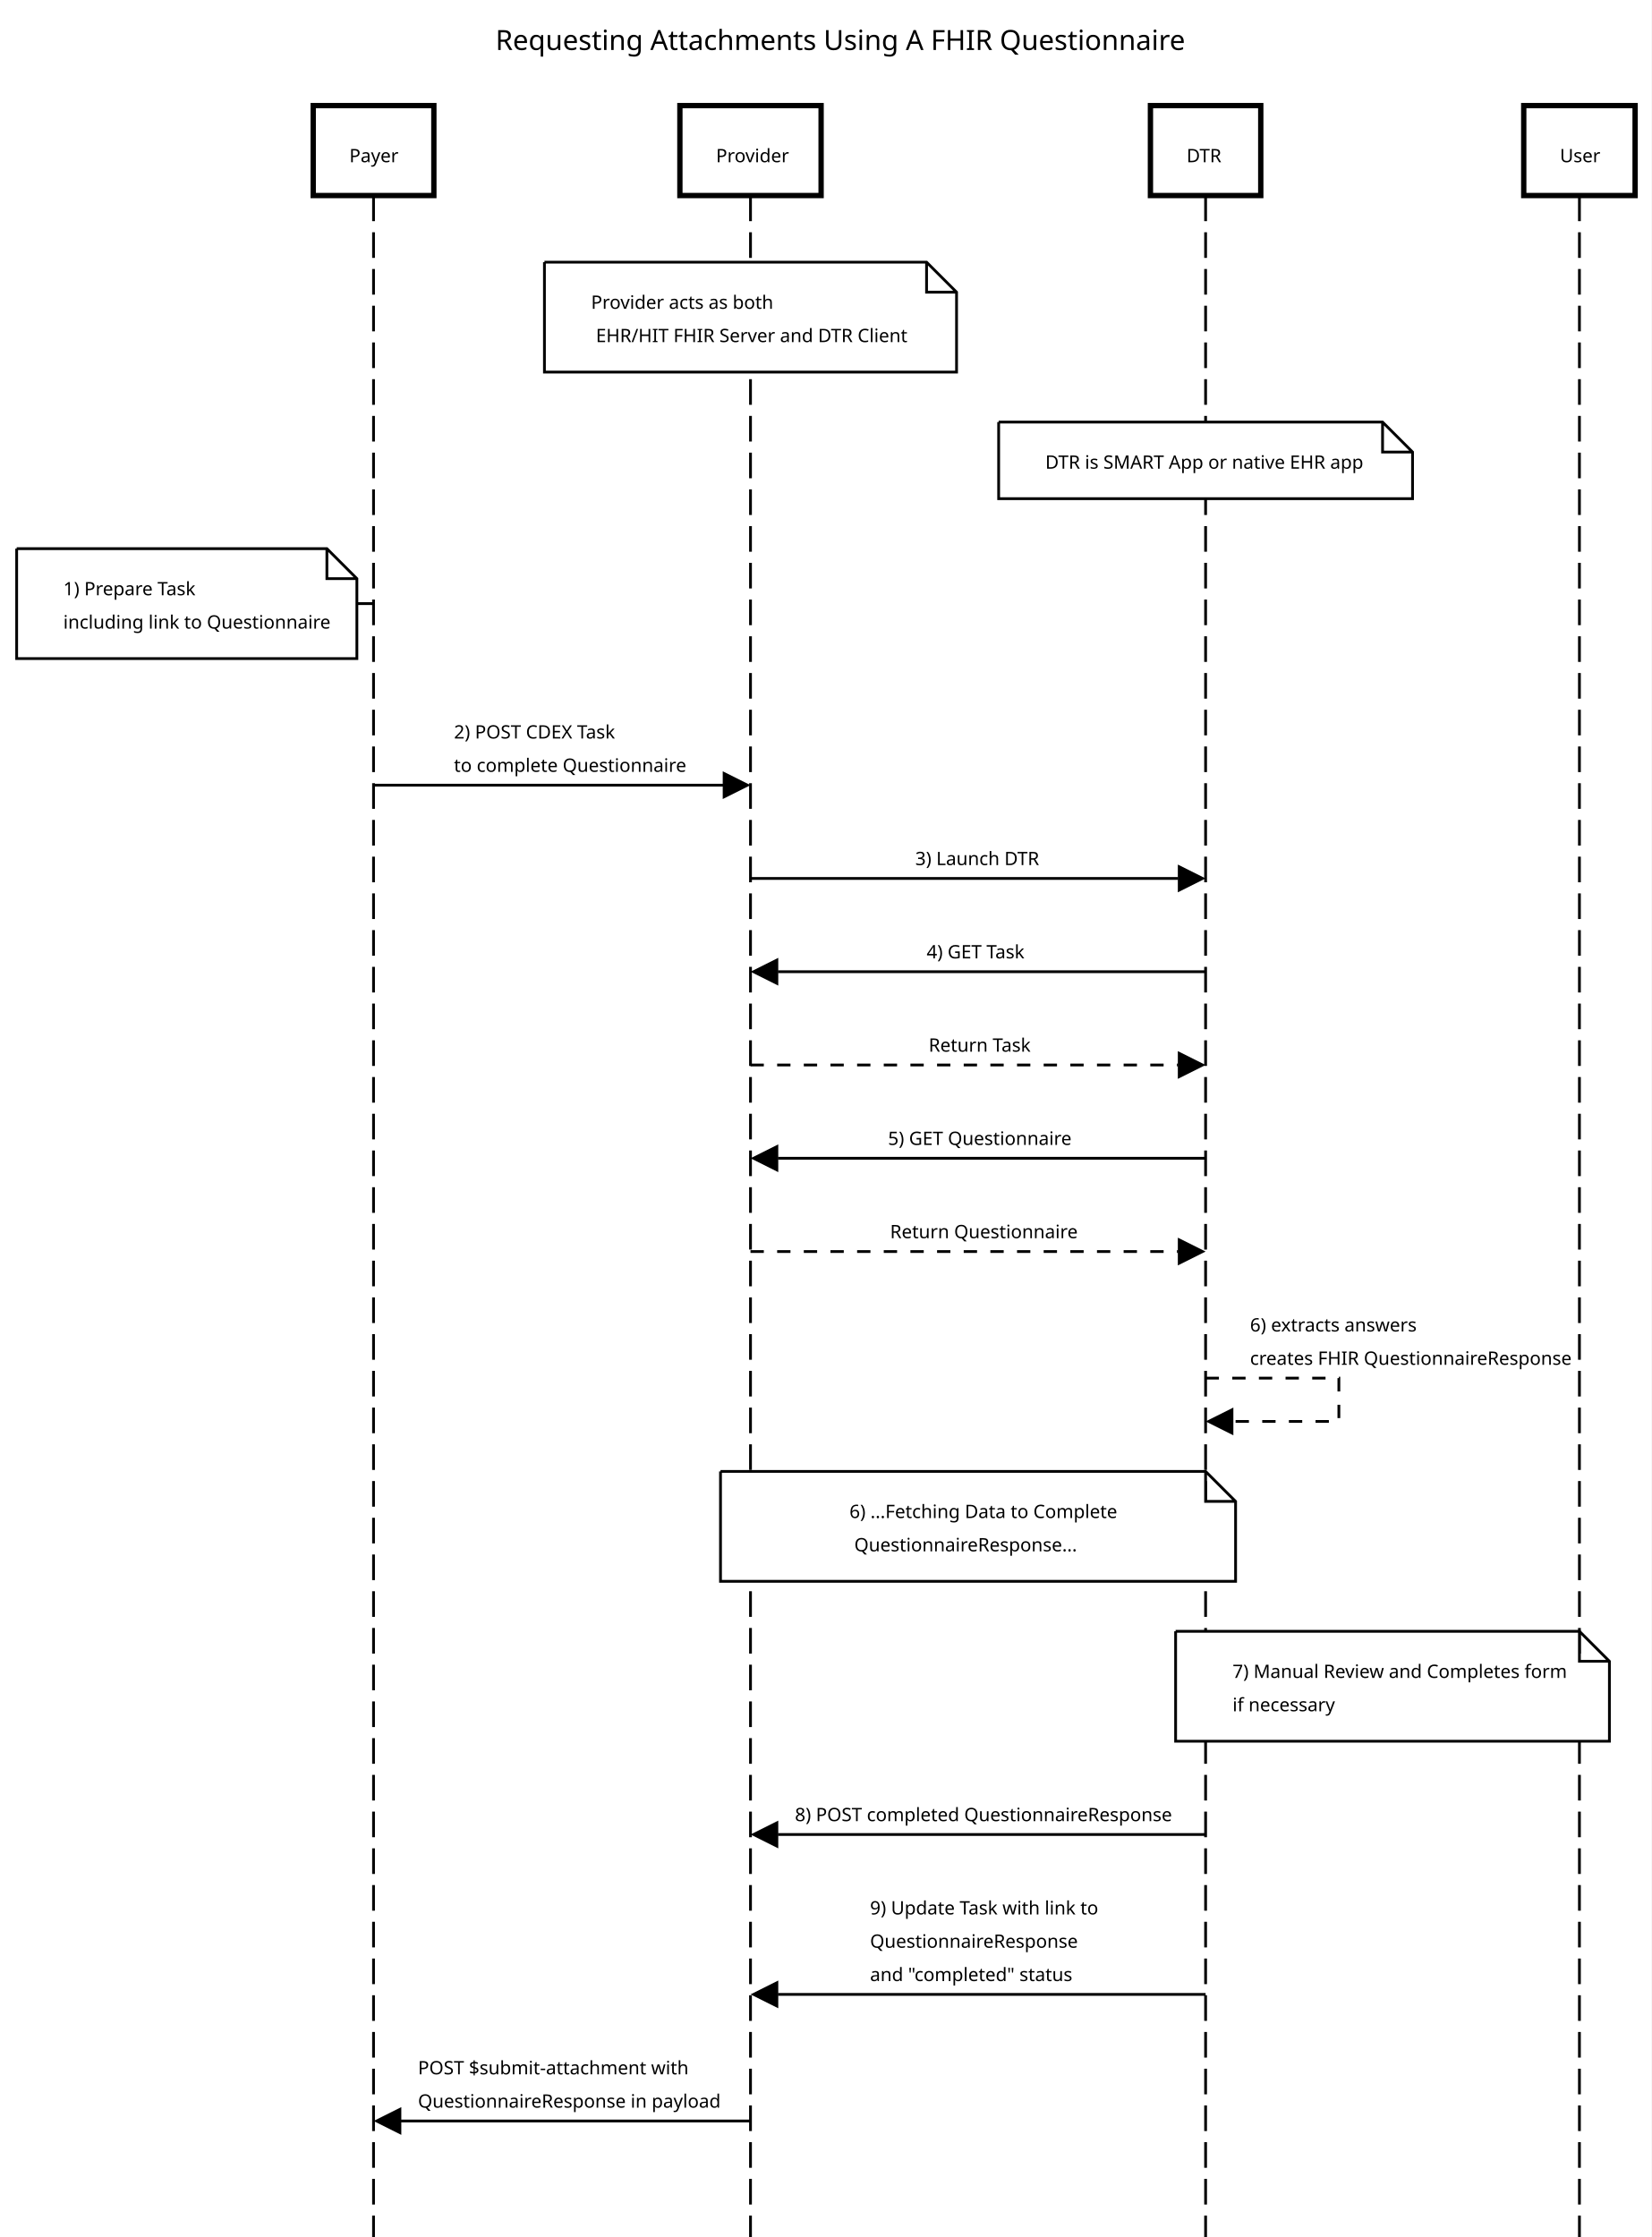
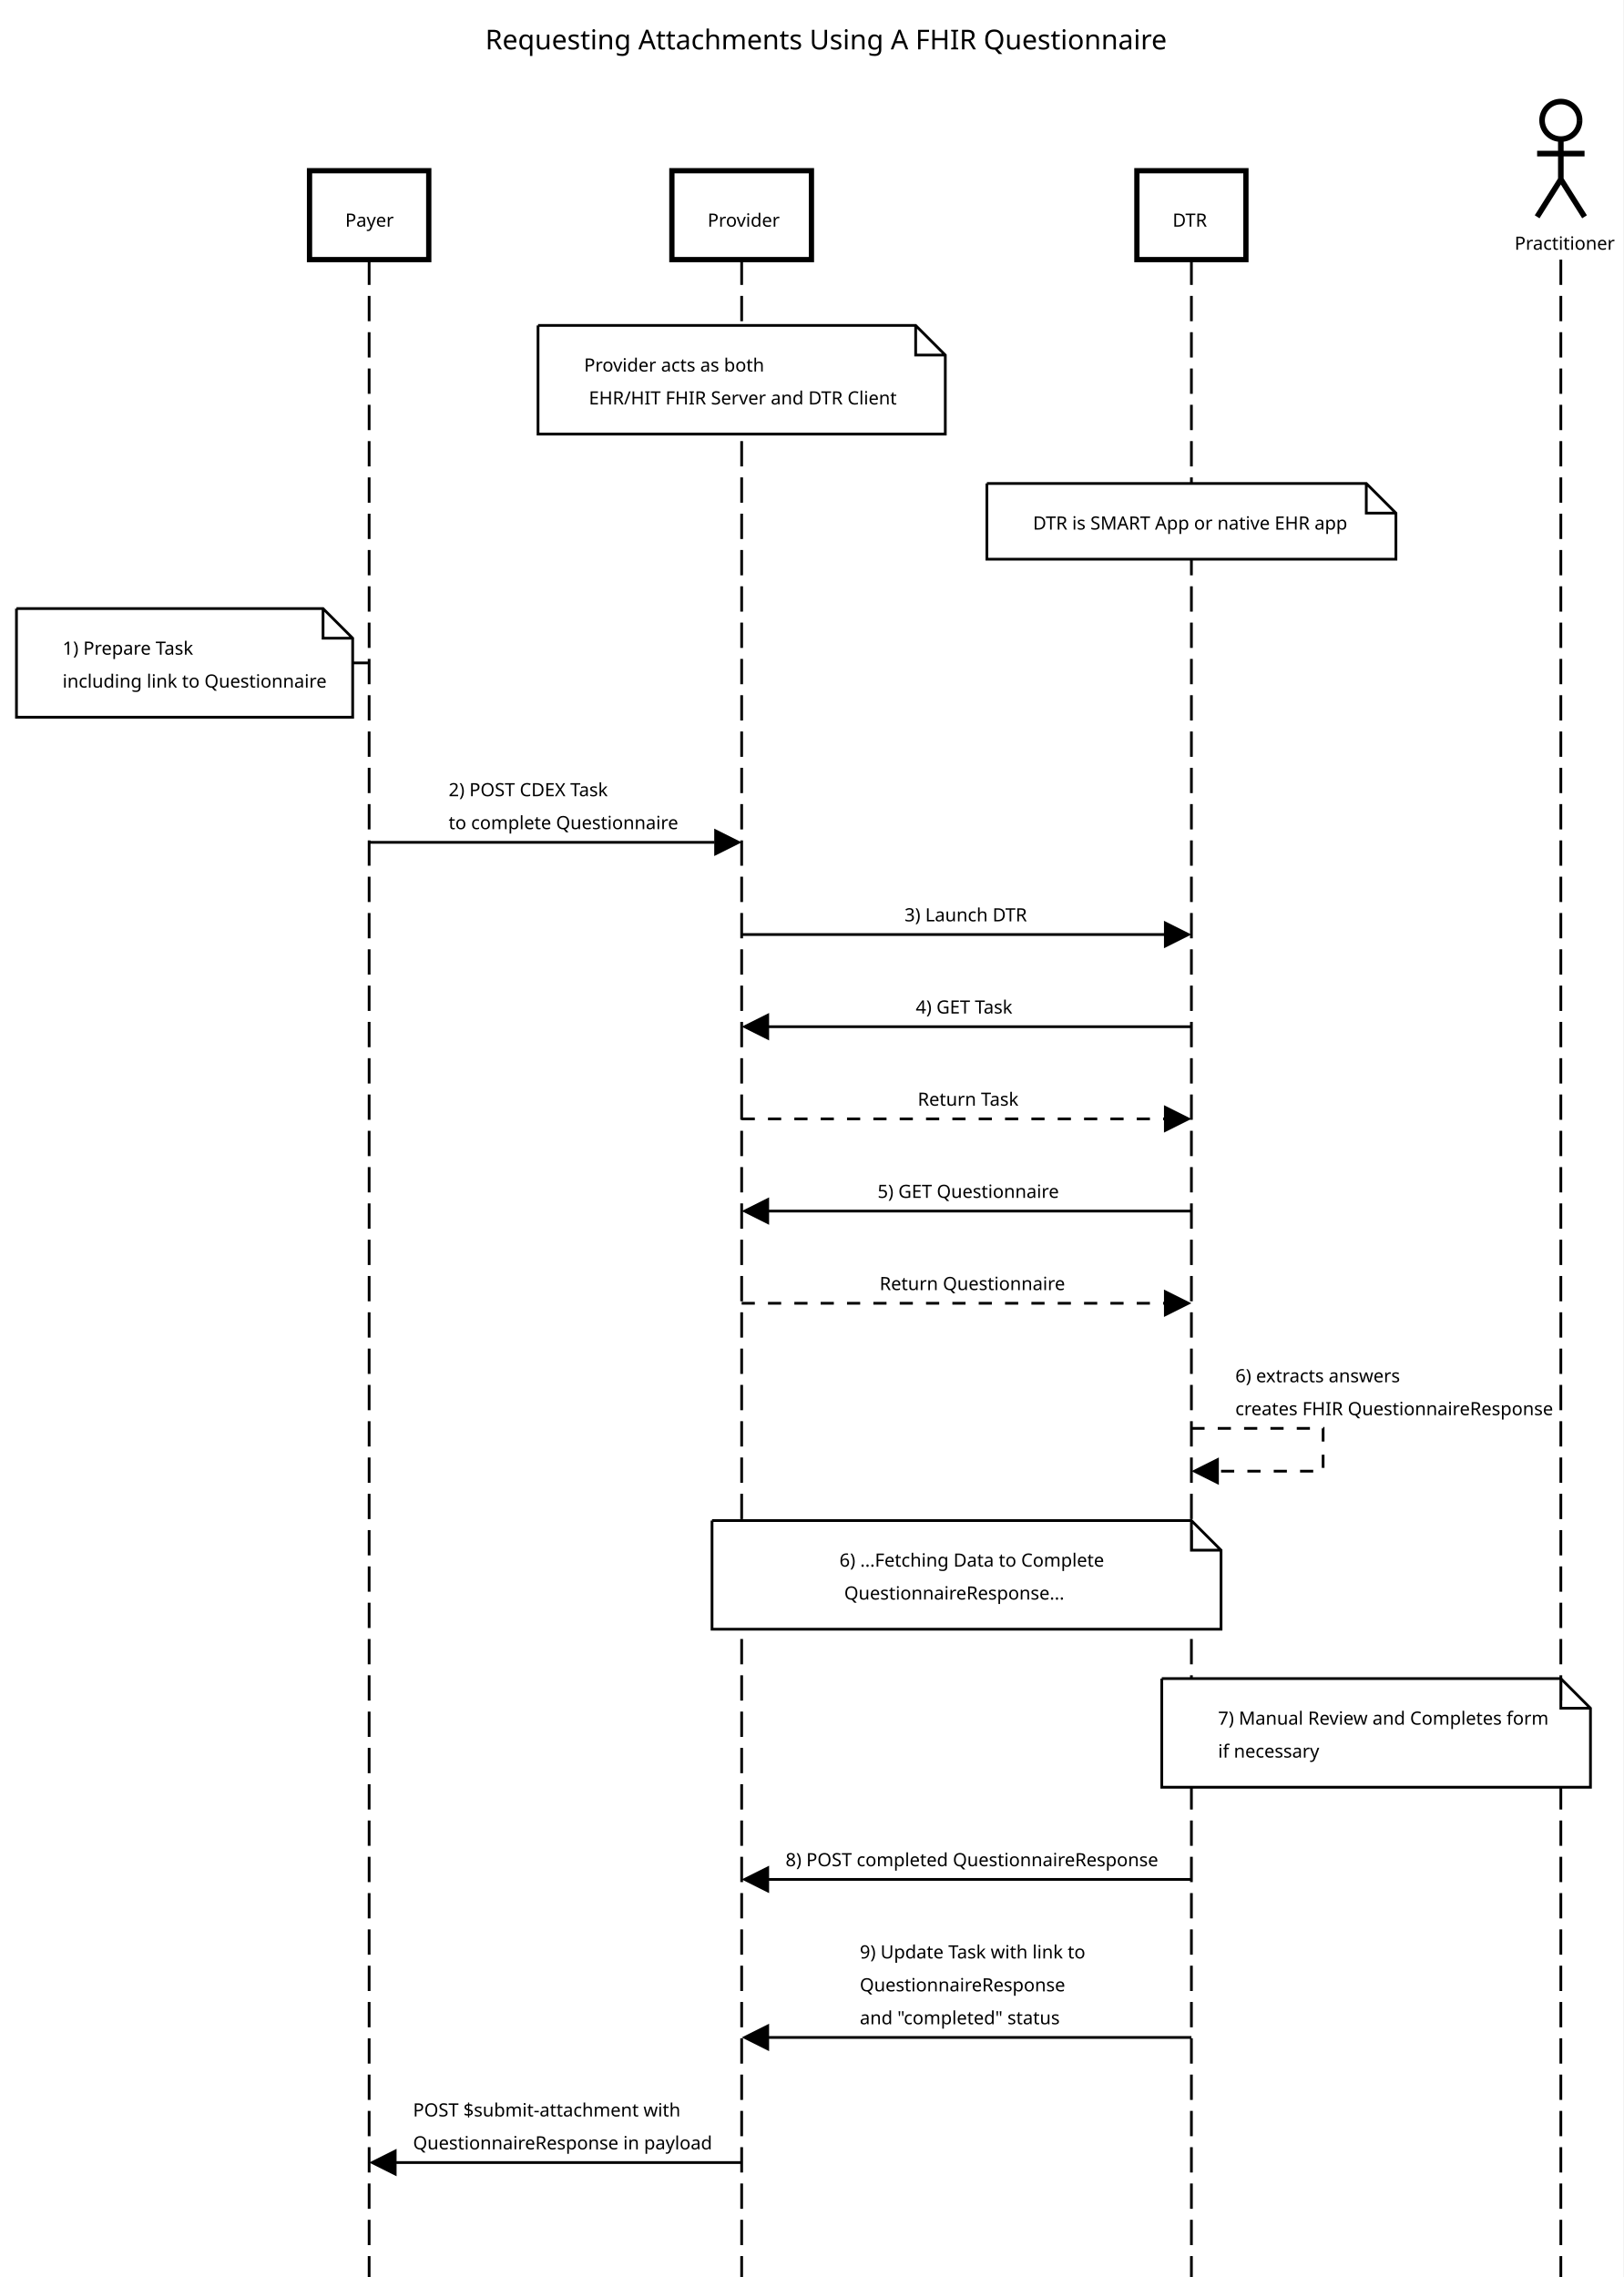
- <svg xmlns="http://www.w3.org/2000/svg" version="1.1" width="1308" height="1772">
+ <svg xmlns="http://www.w3.org/2000/svg" version="1.1" width="1301" height="1825">
  <defs />
  <g>
    <g />
    <g />
    <g />
    <g />
    <g />
    <g />
    <g />
    <g />
    <g />
    <g />
    <g />
    <g />
    <g />
    <g />
    <g />
    <g />
    <g />
    <g />
    <g />
    <g />
    <g />
    <g />
    <g />
    <g />
    <g>
-       <rect fill="white" stroke="none" x="0" y="0" width="1308" height="1772" />
-     </g>
-     <g>
-       <text fill="black" stroke="none" font-family="sans-serif" font-size="16.5pt" font-style="normal" font-weight="normal" text-decoration="normal" x="392.454" y="39.581" text-anchor="start" dominant-baseline="alphabetic" xml:space="preserve">Requesting Attachments Using A FHIR Questionnaire</text>
-     </g>
-     <g />
-     <g>
-       <path fill="none" stroke="black" paint-order="fill stroke markers" d=" M 295.856 154.895 L 295.856 1772.458" stroke-miterlimit="10" stroke-width="2.199" stroke-dasharray="20.298,8.796" />
-       <path fill="none" stroke="black" paint-order="fill stroke markers" d=" M 594.419 154.895 L 594.419 1772.458" stroke-miterlimit="10" stroke-width="2.199" stroke-dasharray="20.298,8.796" />
-       <path fill="none" stroke="black" paint-order="fill stroke markers" d=" M 954.879 154.895 L 954.879 1772.458" stroke-miterlimit="10" stroke-width="2.199" stroke-dasharray="20.298,8.796" />
-       <path fill="none" stroke="black" paint-order="fill stroke markers" d=" M 1250.966 154.895 L 1250.966 1772.458" stroke-miterlimit="10" stroke-width="2.199" stroke-dasharray="20.298,8.796" />
+       <rect fill="white" stroke="none" x="0" y="0" width="1301" height="1825" />
+     </g>
+     <g>
+       <text fill="black" stroke="none" font-family="sans-serif" font-size="16.5pt" font-style="normal" font-weight="normal" text-decoration="normal" x="388.936" y="39.581" text-anchor="start" dominant-baseline="alphabetic" xml:space="preserve">Requesting Attachments Using A FHIR Questionnaire</text>
+     </g>
+     <g />
+     <g>
+       <path fill="none" stroke="black" paint-order="fill stroke markers" d=" M 295.856 208.067 L 295.856 1825.629" stroke-miterlimit="10" stroke-width="2.199" stroke-dasharray="20.298,8.796" />
+       <path fill="none" stroke="black" paint-order="fill stroke markers" d=" M 594.419 208.067 L 594.419 1825.629" stroke-miterlimit="10" stroke-width="2.199" stroke-dasharray="20.298,8.796" />
+       <path fill="none" stroke="black" paint-order="fill stroke markers" d=" M 954.879 208.067 L 954.879 1825.629" stroke-miterlimit="10" stroke-width="2.199" stroke-dasharray="20.298,8.796" />
+       <path fill="none" stroke="black" paint-order="fill stroke markers" d=" M 1250.966 208.067 L 1250.966 1825.629" stroke-miterlimit="10" stroke-width="2.199" stroke-dasharray="20.298,8.796" />
    </g>
    <g>
      <path fill="none" stroke="none" />
      <g>
-         <path fill="white" stroke="black" paint-order="fill stroke markers" d=" M 248.078 83.649 L 343.635 83.649 L 343.635 154.895 L 248.078 154.895 L 248.078 83.649 Z" stroke-miterlimit="10" stroke-width="4.222" stroke-dasharray="" />
-       </g>
-       <g>
-         <g />
-         <text fill="black" stroke="none" font-family="sans-serif" font-size="11pt" font-style="normal" font-weight="normal" text-decoration="normal" x="276.708" y="128.508" text-anchor="start" dominant-baseline="alphabetic" xml:space="preserve">Payer</text>
+         <path fill="white" stroke="black" paint-order="fill stroke markers" d=" M 248.078 136.82 L 343.635 136.82 L 343.635 208.067 L 248.078 208.067 L 248.078 136.82 Z" stroke-miterlimit="10" stroke-width="4.222" stroke-dasharray="" />
+       </g>
+       <g>
+         <g />
+         <text fill="black" stroke="none" font-family="sans-serif" font-size="11pt" font-style="normal" font-weight="normal" text-decoration="normal" x="276.708" y="181.679" text-anchor="start" dominant-baseline="alphabetic" xml:space="preserve">Payer</text>
      </g>
      <path fill="none" stroke="none" />
      <g>
-         <path fill="white" stroke="black" paint-order="fill stroke markers" d=" M 538.495 83.649 L 650.344 83.649 L 650.344 154.895 L 538.495 154.895 L 538.495 83.649 Z" stroke-miterlimit="10" stroke-width="4.222" stroke-dasharray="" />
-       </g>
-       <g>
-         <g />
-         <text fill="black" stroke="none" font-family="sans-serif" font-size="11pt" font-style="normal" font-weight="normal" text-decoration="normal" x="567.125" y="128.508" text-anchor="start" dominant-baseline="alphabetic" xml:space="preserve">Provider</text>
+         <path fill="white" stroke="black" paint-order="fill stroke markers" d=" M 538.495 136.82 L 650.344 136.82 L 650.344 208.067 L 538.495 208.067 L 538.495 136.82 Z" stroke-miterlimit="10" stroke-width="4.222" stroke-dasharray="" />
+       </g>
+       <g>
+         <g />
+         <text fill="black" stroke="none" font-family="sans-serif" font-size="11pt" font-style="normal" font-weight="normal" text-decoration="normal" x="567.125" y="181.679" text-anchor="start" dominant-baseline="alphabetic" xml:space="preserve">Provider</text>
      </g>
      <path fill="none" stroke="none" />
      <g>
-         <path fill="white" stroke="black" paint-order="fill stroke markers" d=" M 911.184 83.649 L 998.574 83.649 L 998.574 154.895 L 911.184 154.895 L 911.184 83.649 Z" stroke-miterlimit="10" stroke-width="4.222" stroke-dasharray="" />
-       </g>
-       <g>
-         <g />
-         <text fill="black" stroke="none" font-family="sans-serif" font-size="11pt" font-style="normal" font-weight="normal" text-decoration="normal" x="939.815" y="128.508" text-anchor="start" dominant-baseline="alphabetic" xml:space="preserve">DTR</text>
-       </g>
-       <path fill="none" stroke="none" />
-       <g>
-         <path fill="white" stroke="black" paint-order="fill stroke markers" d=" M 1206.859 83.649 L 1295.073 83.649 L 1295.073 154.895 L 1206.859 154.895 L 1206.859 83.649 Z" stroke-miterlimit="10" stroke-width="4.222" stroke-dasharray="" />
-       </g>
-       <g>
-         <g />
-         <text fill="black" stroke="none" font-family="sans-serif" font-size="11pt" font-style="normal" font-weight="normal" text-decoration="normal" x="1235.49" y="128.508" text-anchor="start" dominant-baseline="alphabetic" xml:space="preserve">User</text>
-       </g>
-     </g>
-     <g>
-       <path fill="white" stroke="black" paint-order="fill stroke markers" d=" M 431.213 207.671 L 733.877 207.671 L 757.625 231.42 L 757.625 294.75 L 431.213 294.75 L 431.213 207.671 M 733.877 207.671 L 733.877 231.42 L 757.625 231.42" stroke-miterlimit="10" stroke-width="2.199" stroke-dasharray="" />
-       <g>
-         <text fill="black" stroke="none" font-family="sans-serif" font-size="11pt" font-style="normal" font-weight="normal" text-decoration="normal" x="468.156" y="244.613" text-anchor="start" dominant-baseline="alphabetic" xml:space="preserve">Provider acts as both</text>
-         <text fill="black" stroke="none" font-family="sans-serif" font-size="11pt" font-style="normal" font-weight="normal" text-decoration="normal" x="468.156" y="271.001" text-anchor="start" dominant-baseline="alphabetic" xml:space="preserve"> EHR/HIT FHIR Server and DTR Client</text>
-       </g>
-       <path fill="white" stroke="black" paint-order="fill stroke markers" d=" M 790.972 334.331 L 1095.038 334.331 L 1118.787 358.08 L 1118.787 395.023 L 790.972 395.023 L 790.972 334.331 M 1095.038 334.331 L 1095.038 358.08 L 1118.787 358.08" stroke-miterlimit="10" stroke-width="2.199" stroke-dasharray="" />
-       <g>
-         <text fill="black" stroke="none" font-family="sans-serif" font-size="11pt" font-style="normal" font-weight="normal" text-decoration="normal" x="827.914" y="371.274" text-anchor="start" dominant-baseline="alphabetic" xml:space="preserve">DTR is SMART App or native EHR app</text>
-       </g>
-       <path fill="white" stroke="black" paint-order="fill stroke markers" d=" M 295.856 478.144 L 282.662 478.144 M 13.194 434.604 L 258.914 434.604 L 282.662 458.353 L 282.662 521.684 L 13.194 521.684 L 13.194 434.604 M 258.914 434.604 L 258.914 458.353 L 282.662 458.353" stroke-miterlimit="10" stroke-width="2.199" stroke-dasharray="" />
-       <g>
-         <text fill="black" stroke="none" font-family="sans-serif" font-size="11pt" font-style="normal" font-weight="normal" text-decoration="normal" x="50.137" y="471.547" text-anchor="start" dominant-baseline="alphabetic" xml:space="preserve">1) Prepare Task</text>
-         <text fill="black" stroke="none" font-family="sans-serif" font-size="11pt" font-style="normal" font-weight="normal" text-decoration="normal" x="50.137" y="497.935" text-anchor="start" dominant-baseline="alphabetic" xml:space="preserve">including link to Questionnaire</text>
-       </g>
-       <g>
-         <g>
-           <rect fill="white" stroke="none" x="355.614" y="561.265" width="143.958" height="34.304" />
-         </g>
-         <g>
-           <rect fill="white" stroke="none" x="355.614" y="587.653" width="179.047" height="34.304" />
-         </g>
-         <text fill="black" stroke="none" font-family="sans-serif" font-size="11pt" font-style="normal" font-weight="normal" text-decoration="normal" x="359.572" y="585.014" text-anchor="start" dominant-baseline="alphabetic" xml:space="preserve">2) POST CDEX Task</text>
-         <text fill="black" stroke="none" font-family="sans-serif" font-size="11pt" font-style="normal" font-weight="normal" text-decoration="normal" x="359.572" y="611.402" text-anchor="start" dominant-baseline="alphabetic" xml:space="preserve">to complete Questionnaire</text>
-       </g>
-       <g>
-         <path fill="none" stroke="black" paint-order="fill stroke markers" d=" M 295.856 621.957 L 572.694 621.957" stroke-miterlimit="10" stroke-width="2.199" stroke-dasharray="" />
-         <g transform="translate(594.4194,621.9566) translate(-594.4194,-621.9566)">
-           <path fill="black" stroke="none" paint-order="stroke fill markers" d=" M 572.43 610.962 L 594.419 621.957 L 572.43 632.951 Z" />
-         </g>
-       </g>
-       <g>
-         <g>
-           <rect fill="white" stroke="none" x="720.988" y="661.538" width="107.322" height="34.304" />
-         </g>
-         <text fill="black" stroke="none" font-family="sans-serif" font-size="11pt" font-style="normal" font-weight="normal" text-decoration="normal" x="724.946" y="685.287" text-anchor="start" dominant-baseline="alphabetic" xml:space="preserve">3) Launch DTR</text>
-       </g>
-       <g>
-         <path fill="none" stroke="black" paint-order="fill stroke markers" d=" M 594.419 695.842 L 933.154 695.842" stroke-miterlimit="10" stroke-width="2.199" stroke-dasharray="" />
-         <g transform="translate(954.8794,695.842) translate(-954.8794,-695.842)">
-           <path fill="black" stroke="none" paint-order="stroke fill markers" d=" M 932.89 684.847 L 954.879 695.842 L 932.89 706.837 Z" />
-         </g>
-       </g>
-       <g>
-         <g>
-           <rect fill="white" stroke="none" x="729.961" y="735.423" width="89.377" height="34.304" />
-         </g>
-         <text fill="black" stroke="none" font-family="sans-serif" font-size="11pt" font-style="normal" font-weight="normal" text-decoration="normal" x="733.919" y="759.172" text-anchor="start" dominant-baseline="alphabetic" xml:space="preserve">4) GET Task</text>
-       </g>
-       <g>
-         <path fill="none" stroke="black" paint-order="fill stroke markers" d=" M 954.879 769.727 L 616.145 769.727" stroke-miterlimit="10" stroke-width="2.199" stroke-dasharray="" />
-         <g transform="translate(594.4194,769.7273) translate(-594.4194,-769.7273)">
-           <path fill="black" stroke="none" paint-order="stroke fill markers" d=" M 616.409 758.732 L 594.419 769.727 L 616.409 780.722 Z" />
-         </g>
-       </g>
-       <g>
-         <g>
-           <rect fill="white" stroke="none" x="731.582" y="809.309" width="86.134" height="34.304" />
-         </g>
-         <text fill="black" stroke="none" font-family="sans-serif" font-size="11pt" font-style="normal" font-weight="normal" text-decoration="normal" x="735.541" y="833.058" text-anchor="start" dominant-baseline="alphabetic" xml:space="preserve">Return Task</text>
-       </g>
-       <g>
-         <path fill="none" stroke="black" paint-order="fill stroke markers" d=" M 594.419 843.613 L 933.154 843.613" stroke-miterlimit="10" stroke-width="2.199" stroke-dasharray="10.555" />
-         <g transform="translate(954.8794,843.6127) translate(-954.8794,-843.6127)">
-           <path fill="black" stroke="none" paint-order="stroke fill markers" d=" M 932.89 832.618 L 954.879 843.613 L 932.89 854.608 Z" />
-         </g>
-       </g>
-       <g>
-         <g>
-           <rect fill="white" stroke="none" x="699.396" y="883.194" width="150.508" height="34.304" />
-         </g>
-         <text fill="black" stroke="none" font-family="sans-serif" font-size="11pt" font-style="normal" font-weight="normal" text-decoration="normal" x="703.354" y="906.943" text-anchor="start" dominant-baseline="alphabetic" xml:space="preserve">5) GET Questionnaire</text>
-       </g>
-       <g>
-         <path fill="none" stroke="black" paint-order="fill stroke markers" d=" M 954.879 917.498 L 616.145 917.498" stroke-miterlimit="10" stroke-width="2.199" stroke-dasharray="" />
-         <g transform="translate(594.4194,917.4981) translate(-594.4194,-917.4981)">
-           <path fill="black" stroke="none" paint-order="stroke fill markers" d=" M 616.409 906.503 L 594.419 917.498 L 616.409 928.493 Z" />
-         </g>
-       </g>
-       <g>
-         <g>
-           <rect fill="white" stroke="none" x="701.017" y="957.08" width="147.265" height="34.304" />
-         </g>
-         <text fill="black" stroke="none" font-family="sans-serif" font-size="11pt" font-style="normal" font-weight="normal" text-decoration="normal" x="704.975" y="980.828" text-anchor="start" dominant-baseline="alphabetic" xml:space="preserve">Return Questionnaire</text>
-       </g>
-       <g>
-         <path fill="none" stroke="black" paint-order="fill stroke markers" d=" M 594.419 991.383 L 933.154 991.383" stroke-miterlimit="10" stroke-width="2.199" stroke-dasharray="10.555" />
-         <g transform="translate(954.8794,991.3835) translate(-954.8794,-991.3835)">
-           <path fill="black" stroke="none" paint-order="stroke fill markers" d=" M 932.89 980.389 L 954.879 991.383 L 932.89 1002.378 Z" />
-         </g>
-       </g>
-       <g>
-         <g>
-           <rect fill="white" stroke="none" x="986.105" y="1030.965" width="135.01" height="34.304" />
-         </g>
-         <g>
-           <rect fill="white" stroke="none" x="986.105" y="1057.353" width="255.626" height="34.304" />
-         </g>
-         <text fill="black" stroke="none" font-family="sans-serif" font-size="11pt" font-style="normal" font-weight="normal" text-decoration="normal" x="990.063" y="1054.714" text-anchor="start" dominant-baseline="alphabetic" xml:space="preserve">6) extracts answers</text>
-         <text fill="black" stroke="none" font-family="sans-serif" font-size="11pt" font-style="normal" font-weight="normal" text-decoration="normal" x="990.063" y="1081.101" text-anchor="start" dominant-baseline="alphabetic" xml:space="preserve">creates FHIR QuestionnaireResponse</text>
-       </g>
-       <g>
-         <path fill="none" stroke="black" paint-order="fill stroke markers" d=" M 954.879 1091.657 L 1060.43 1091.657 L 1060.43 1125.96 L 976.605 1125.96" stroke-miterlimit="10" stroke-width="2.199" stroke-dasharray="10.555" />
-         <g transform="translate(954.8794,1125.96) translate(-954.8794,-1125.96)">
-           <path fill="black" stroke="none" paint-order="stroke fill markers" d=" M 976.869 1114.966 L 954.879 1125.96 L 976.869 1136.955 Z" />
-         </g>
-       </g>
-       <path fill="white" stroke="black" paint-order="fill stroke markers" d=" M 570.671 1165.542 L 954.879 1165.542 L 978.628 1189.291 L 978.628 1252.621 L 570.671 1252.621 L 570.671 1165.542 M 954.879 1165.542 L 954.879 1189.291 L 978.628 1189.291" stroke-miterlimit="10" stroke-width="2.199" stroke-dasharray="" />
-       <g>
-         <text fill="black" stroke="none" font-family="sans-serif" font-size="11pt" font-style="normal" font-weight="normal" text-decoration="normal" x="672.795" y="1202.485" text-anchor="start" dominant-baseline="alphabetic" xml:space="preserve">6) ...Fetching Data to Complete</text>
-         <text fill="black" stroke="none" font-family="sans-serif" font-size="11pt" font-style="normal" font-weight="normal" text-decoration="normal" x="672.795" y="1228.872" text-anchor="start" dominant-baseline="alphabetic" xml:space="preserve"> QuestionnaireResponse...</text>
-       </g>
-       <path fill="white" stroke="black" paint-order="fill stroke markers" d=" M 931.131 1292.203 L 1250.966 1292.203 L 1274.715 1315.951 L 1274.715 1379.282 L 931.131 1379.282 L 931.131 1292.203 M 1250.966 1292.203 L 1250.966 1315.951 L 1274.715 1315.951" stroke-miterlimit="10" stroke-width="2.199" stroke-dasharray="" />
-       <g>
-         <text fill="black" stroke="none" font-family="sans-serif" font-size="11pt" font-style="normal" font-weight="normal" text-decoration="normal" x="976.223" y="1329.145" text-anchor="start" dominant-baseline="alphabetic" xml:space="preserve">7) Manual Review and Completes form</text>
-         <text fill="black" stroke="none" font-family="sans-serif" font-size="11pt" font-style="normal" font-weight="normal" text-decoration="normal" x="976.223" y="1355.533" text-anchor="start" dominant-baseline="alphabetic" xml:space="preserve">if necessary</text>
-       </g>
-       <g>
-         <g>
-           <rect fill="white" stroke="none" x="625.645" y="1418.863" width="298.009" height="34.304" />
-         </g>
-         <text fill="black" stroke="none" font-family="sans-serif" font-size="11pt" font-style="normal" font-weight="normal" text-decoration="normal" x="629.603" y="1442.612" text-anchor="start" dominant-baseline="alphabetic" xml:space="preserve">8) POST completed QuestionnaireResponse</text>
-       </g>
-       <g>
-         <path fill="none" stroke="black" paint-order="fill stroke markers" d=" M 954.879 1453.167 L 616.145 1453.167" stroke-miterlimit="10" stroke-width="2.199" stroke-dasharray="" />
-         <g transform="translate(594.4194,1453.167) translate(-594.4194,-1453.167)">
-           <path fill="black" stroke="none" paint-order="stroke fill markers" d=" M 616.409 1442.172 L 594.419 1453.167 L 616.409 1464.162 Z" />
-         </g>
-       </g>
-       <g>
-         <g>
-           <rect fill="white" stroke="none" x="685.137" y="1492.749" width="179.026" height="34.304" />
-         </g>
-         <g>
-           <rect fill="white" stroke="none" x="685.137" y="1519.136" width="165.203" height="34.304" />
-         </g>
-         <g>
-           <rect fill="white" stroke="none" x="685.137" y="1545.524" width="157.68" height="34.304" />
-         </g>
-         <text fill="black" stroke="none" font-family="sans-serif" font-size="11pt" font-style="normal" font-weight="normal" text-decoration="normal" x="689.095" y="1516.497" text-anchor="start" dominant-baseline="alphabetic" xml:space="preserve">9) Update Task with link to</text>
-         <text fill="black" stroke="none" font-family="sans-serif" font-size="11pt" font-style="normal" font-weight="normal" text-decoration="normal" x="689.095" y="1542.885" text-anchor="start" dominant-baseline="alphabetic" xml:space="preserve">QuestionnaireResponse</text>
-         <text fill="black" stroke="none" font-family="sans-serif" font-size="11pt" font-style="normal" font-weight="normal" text-decoration="normal" x="689.095" y="1569.273" text-anchor="start" dominant-baseline="alphabetic" xml:space="preserve">and "completed" status</text>
-       </g>
-       <g>
-         <path fill="none" stroke="black" paint-order="fill stroke markers" d=" M 954.879 1579.828 L 616.145 1579.828" stroke-miterlimit="10" stroke-width="2.199" stroke-dasharray="" />
-         <g transform="translate(594.4194,1579.828) translate(-594.4194,-1579.828)">
-           <path fill="black" stroke="none" paint-order="stroke fill markers" d=" M 616.409 1568.833 L 594.419 1579.828 L 616.409 1590.823 Z" />
-         </g>
-       </g>
-       <g>
-         <g>
-           <rect fill="white" stroke="none" x="327.082" y="1619.409" width="210.787" height="34.304" />
-         </g>
-         <g>
-           <rect fill="white" stroke="none" x="327.082" y="1645.797" width="236.112" height="34.304" />
-         </g>
-         <text fill="black" stroke="none" font-family="sans-serif" font-size="11pt" font-style="normal" font-weight="normal" text-decoration="normal" x="331.04" y="1643.158" text-anchor="start" dominant-baseline="alphabetic" xml:space="preserve">POST $submit-attachment with</text>
-         <text fill="black" stroke="none" font-family="sans-serif" font-size="11pt" font-style="normal" font-weight="normal" text-decoration="normal" x="331.04" y="1669.546" text-anchor="start" dominant-baseline="alphabetic" xml:space="preserve">QuestionnaireResponse in payload</text>
-       </g>
-       <g>
-         <path fill="none" stroke="black" paint-order="fill stroke markers" d=" M 594.419 1680.101 L 317.582 1680.101" stroke-miterlimit="10" stroke-width="2.199" stroke-dasharray="" />
-         <g transform="translate(295.8563,1680.101) translate(-295.8563,-1680.101)">
-           <path fill="black" stroke="none" paint-order="stroke fill markers" d=" M 317.846 1669.106 L 295.856 1680.101 L 317.846 1691.096 Z" />
+         <path fill="white" stroke="black" paint-order="fill stroke markers" d=" M 911.184 136.82 L 998.574 136.82 L 998.574 208.067 L 911.184 208.067 L 911.184 136.82 Z" stroke-miterlimit="10" stroke-width="4.222" stroke-dasharray="" />
+       </g>
+       <g>
+         <g />
+         <text fill="black" stroke="none" font-family="sans-serif" font-size="11pt" font-style="normal" font-weight="normal" text-decoration="normal" x="939.815" y="181.679" text-anchor="start" dominant-baseline="alphabetic" xml:space="preserve">DTR</text>
+       </g>
+       <g>
+         <path fill="white" stroke="black" paint-order="fill stroke markers" d=" M 1266.007 96.447 A 15.041 15.041 0 1 1 1266.007 96.432 M 1250.966 111.488 L 1250.966 143.681 M 1231.967 123.098 L 1269.965 123.098 M 1250.966 143.681 L 1231.967 173.763 M 1250.966 143.681 L 1269.965 173.763" stroke-miterlimit="10" stroke-width="4.486" stroke-dasharray="" />
+       </g>
+       <g>
+         <g />
+         <text fill="black" stroke="none" font-family="sans-serif" font-size="11pt" font-style="normal" font-weight="normal" text-decoration="normal" x="1213.894" y="200.15" text-anchor="start" dominant-baseline="alphabetic" xml:space="preserve">Practitioner</text>
+       </g>
+     </g>
+     <g>
+       <path fill="white" stroke="black" paint-order="fill stroke markers" d=" M 431.213 260.842 L 733.877 260.842 L 757.625 284.591 L 757.625 347.921 L 431.213 347.921 L 431.213 260.842 M 733.877 260.842 L 733.877 284.591 L 757.625 284.591" stroke-miterlimit="10" stroke-width="2.199" stroke-dasharray="" />
+       <g>
+         <text fill="black" stroke="none" font-family="sans-serif" font-size="11pt" font-style="normal" font-weight="normal" text-decoration="normal" x="468.156" y="297.784" text-anchor="start" dominant-baseline="alphabetic" xml:space="preserve">Provider acts as both</text>
+         <text fill="black" stroke="none" font-family="sans-serif" font-size="11pt" font-style="normal" font-weight="normal" text-decoration="normal" x="468.156" y="324.172" text-anchor="start" dominant-baseline="alphabetic" xml:space="preserve"> EHR/HIT FHIR Server and DTR Client</text>
+       </g>
+       <path fill="white" stroke="black" paint-order="fill stroke markers" d=" M 790.972 387.502 L 1095.038 387.502 L 1118.787 411.251 L 1118.787 448.194 L 790.972 448.194 L 790.972 387.502 M 1095.038 387.502 L 1095.038 411.251 L 1118.787 411.251" stroke-miterlimit="10" stroke-width="2.199" stroke-dasharray="" />
+       <g>
+         <text fill="black" stroke="none" font-family="sans-serif" font-size="11pt" font-style="normal" font-weight="normal" text-decoration="normal" x="827.914" y="424.445" text-anchor="start" dominant-baseline="alphabetic" xml:space="preserve">DTR is SMART App or native EHR app</text>
+       </g>
+       <path fill="white" stroke="black" paint-order="fill stroke markers" d=" M 295.856 531.315 L 282.662 531.315 M 13.194 487.775 L 258.914 487.775 L 282.662 511.524 L 282.662 574.855 L 13.194 574.855 L 13.194 487.775 M 258.914 487.775 L 258.914 511.524 L 282.662 511.524" stroke-miterlimit="10" stroke-width="2.199" stroke-dasharray="" />
+       <g>
+         <text fill="black" stroke="none" font-family="sans-serif" font-size="11pt" font-style="normal" font-weight="normal" text-decoration="normal" x="50.137" y="524.718" text-anchor="start" dominant-baseline="alphabetic" xml:space="preserve">1) Prepare Task</text>
+         <text fill="black" stroke="none" font-family="sans-serif" font-size="11pt" font-style="normal" font-weight="normal" text-decoration="normal" x="50.137" y="551.106" text-anchor="start" dominant-baseline="alphabetic" xml:space="preserve">including link to Questionnaire</text>
+       </g>
+       <g>
+         <g>
+           <rect fill="white" stroke="none" x="355.614" y="614.436" width="143.958" height="34.304" />
+         </g>
+         <g>
+           <rect fill="white" stroke="none" x="355.614" y="640.824" width="179.047" height="34.304" />
+         </g>
+         <text fill="black" stroke="none" font-family="sans-serif" font-size="11pt" font-style="normal" font-weight="normal" text-decoration="normal" x="359.572" y="638.185" text-anchor="start" dominant-baseline="alphabetic" xml:space="preserve">2) POST CDEX Task</text>
+         <text fill="black" stroke="none" font-family="sans-serif" font-size="11pt" font-style="normal" font-weight="normal" text-decoration="normal" x="359.572" y="664.573" text-anchor="start" dominant-baseline="alphabetic" xml:space="preserve">to complete Questionnaire</text>
+       </g>
+       <g>
+         <path fill="none" stroke="black" paint-order="fill stroke markers" d=" M 295.856 675.128 L 572.694 675.128" stroke-miterlimit="10" stroke-width="2.199" stroke-dasharray="" />
+         <g transform="translate(594.4194,675.1277) translate(-594.4194,-675.1277)">
+           <path fill="black" stroke="none" paint-order="stroke fill markers" d=" M 572.43 664.133 L 594.419 675.128 L 572.43 686.123 Z" />
+         </g>
+       </g>
+       <g>
+         <g>
+           <rect fill="white" stroke="none" x="720.988" y="714.709" width="107.322" height="34.304" />
+         </g>
+         <text fill="black" stroke="none" font-family="sans-serif" font-size="11pt" font-style="normal" font-weight="normal" text-decoration="normal" x="724.946" y="738.458" text-anchor="start" dominant-baseline="alphabetic" xml:space="preserve">3) Launch DTR</text>
+       </g>
+       <g>
+         <path fill="none" stroke="black" paint-order="fill stroke markers" d=" M 594.419 749.013 L 933.154 749.013" stroke-miterlimit="10" stroke-width="2.199" stroke-dasharray="" />
+         <g transform="translate(954.8794,749.0131) translate(-954.8794,-749.0131)">
+           <path fill="black" stroke="none" paint-order="stroke fill markers" d=" M 932.89 738.018 L 954.879 749.013 L 932.89 760.008 Z" />
+         </g>
+       </g>
+       <g>
+         <g>
+           <rect fill="white" stroke="none" x="729.961" y="788.595" width="89.377" height="34.304" />
+         </g>
+         <text fill="black" stroke="none" font-family="sans-serif" font-size="11pt" font-style="normal" font-weight="normal" text-decoration="normal" x="733.919" y="812.343" text-anchor="start" dominant-baseline="alphabetic" xml:space="preserve">4) GET Task</text>
+       </g>
+       <g>
+         <path fill="none" stroke="black" paint-order="fill stroke markers" d=" M 954.879 822.898 L 616.145 822.898" stroke-miterlimit="10" stroke-width="2.199" stroke-dasharray="" />
+         <g transform="translate(594.4194,822.8984) translate(-594.4194,-822.8984)">
+           <path fill="black" stroke="none" paint-order="stroke fill markers" d=" M 616.409 811.904 L 594.419 822.898 L 616.409 833.893 Z" />
+         </g>
+       </g>
+       <g>
+         <g>
+           <rect fill="white" stroke="none" x="731.582" y="862.48" width="86.134" height="34.304" />
+         </g>
+         <text fill="black" stroke="none" font-family="sans-serif" font-size="11pt" font-style="normal" font-weight="normal" text-decoration="normal" x="735.541" y="886.229" text-anchor="start" dominant-baseline="alphabetic" xml:space="preserve">Return Task</text>
+       </g>
+       <g>
+         <path fill="none" stroke="black" paint-order="fill stroke markers" d=" M 594.419 896.784 L 933.154 896.784" stroke-miterlimit="10" stroke-width="2.199" stroke-dasharray="10.555" />
+         <g transform="translate(954.8794,896.7838) translate(-954.8794,-896.7838)">
+           <path fill="black" stroke="none" paint-order="stroke fill markers" d=" M 932.89 885.789 L 954.879 896.784 L 932.89 907.779 Z" />
+         </g>
+       </g>
+       <g>
+         <g>
+           <rect fill="white" stroke="none" x="699.396" y="936.365" width="150.508" height="34.304" />
+         </g>
+         <text fill="black" stroke="none" font-family="sans-serif" font-size="11pt" font-style="normal" font-weight="normal" text-decoration="normal" x="703.354" y="960.114" text-anchor="start" dominant-baseline="alphabetic" xml:space="preserve">5) GET Questionnaire</text>
+       </g>
+       <g>
+         <path fill="none" stroke="black" paint-order="fill stroke markers" d=" M 954.879 970.669 L 616.145 970.669" stroke-miterlimit="10" stroke-width="2.199" stroke-dasharray="" />
+         <g transform="translate(594.4194,970.6692) translate(-594.4194,-970.6692)">
+           <path fill="black" stroke="none" paint-order="stroke fill markers" d=" M 616.409 959.674 L 594.419 970.669 L 616.409 981.664 Z" />
+         </g>
+       </g>
+       <g>
+         <g>
+           <rect fill="white" stroke="none" x="701.017" y="1010.251" width="147.265" height="34.304" />
+         </g>
+         <text fill="black" stroke="none" font-family="sans-serif" font-size="11pt" font-style="normal" font-weight="normal" text-decoration="normal" x="704.975" y="1034" text-anchor="start" dominant-baseline="alphabetic" xml:space="preserve">Return Questionnaire</text>
+       </g>
+       <g>
+         <path fill="none" stroke="black" paint-order="fill stroke markers" d=" M 594.419 1044.555 L 933.154 1044.555" stroke-miterlimit="10" stroke-width="2.199" stroke-dasharray="10.555" />
+         <g transform="translate(954.8794,1044.555) translate(-954.8794,-1044.555)">
+           <path fill="black" stroke="none" paint-order="stroke fill markers" d=" M 932.89 1033.56 L 954.879 1044.555 L 932.89 1055.549 Z" />
+         </g>
+       </g>
+       <g>
+         <g>
+           <rect fill="white" stroke="none" x="986.105" y="1084.136" width="135.01" height="34.304" />
+         </g>
+         <g>
+           <rect fill="white" stroke="none" x="986.105" y="1110.524" width="255.626" height="34.304" />
+         </g>
+         <text fill="black" stroke="none" font-family="sans-serif" font-size="11pt" font-style="normal" font-weight="normal" text-decoration="normal" x="990.063" y="1107.885" text-anchor="start" dominant-baseline="alphabetic" xml:space="preserve">6) extracts answers</text>
+         <text fill="black" stroke="none" font-family="sans-serif" font-size="11pt" font-style="normal" font-weight="normal" text-decoration="normal" x="990.063" y="1134.273" text-anchor="start" dominant-baseline="alphabetic" xml:space="preserve">creates FHIR QuestionnaireResponse</text>
+       </g>
+       <g>
+         <path fill="none" stroke="black" paint-order="fill stroke markers" d=" M 954.879 1144.828 L 1060.43 1144.828 L 1060.43 1179.132 L 976.605 1179.132" stroke-miterlimit="10" stroke-width="2.199" stroke-dasharray="10.555" />
+         <g transform="translate(954.8794,1179.132) translate(-954.8794,-1179.132)">
+           <path fill="black" stroke="none" paint-order="stroke fill markers" d=" M 976.869 1168.137 L 954.879 1179.132 L 976.869 1190.126 Z" />
+         </g>
+       </g>
+       <path fill="white" stroke="black" paint-order="fill stroke markers" d=" M 570.671 1218.713 L 954.879 1218.713 L 978.628 1242.462 L 978.628 1305.792 L 570.671 1305.792 L 570.671 1218.713 M 954.879 1218.713 L 954.879 1242.462 L 978.628 1242.462" stroke-miterlimit="10" stroke-width="2.199" stroke-dasharray="" />
+       <g>
+         <text fill="black" stroke="none" font-family="sans-serif" font-size="11pt" font-style="normal" font-weight="normal" text-decoration="normal" x="672.795" y="1255.656" text-anchor="start" dominant-baseline="alphabetic" xml:space="preserve">6) ...Fetching Data to Complete</text>
+         <text fill="black" stroke="none" font-family="sans-serif" font-size="11pt" font-style="normal" font-weight="normal" text-decoration="normal" x="672.795" y="1282.043" text-anchor="start" dominant-baseline="alphabetic" xml:space="preserve"> QuestionnaireResponse...</text>
+       </g>
+       <path fill="white" stroke="black" paint-order="fill stroke markers" d=" M 931.131 1345.374 L 1250.966 1345.374 L 1274.715 1369.122 L 1274.715 1432.453 L 931.131 1432.453 L 931.131 1345.374 M 1250.966 1345.374 L 1250.966 1369.122 L 1274.715 1369.122" stroke-miterlimit="10" stroke-width="2.199" stroke-dasharray="" />
+       <g>
+         <text fill="black" stroke="none" font-family="sans-serif" font-size="11pt" font-style="normal" font-weight="normal" text-decoration="normal" x="976.223" y="1382.316" text-anchor="start" dominant-baseline="alphabetic" xml:space="preserve">7) Manual Review and Completes form</text>
+         <text fill="black" stroke="none" font-family="sans-serif" font-size="11pt" font-style="normal" font-weight="normal" text-decoration="normal" x="976.223" y="1408.704" text-anchor="start" dominant-baseline="alphabetic" xml:space="preserve">if necessary</text>
+       </g>
+       <g>
+         <g>
+           <rect fill="white" stroke="none" x="625.645" y="1472.034" width="298.009" height="34.304" />
+         </g>
+         <text fill="black" stroke="none" font-family="sans-serif" font-size="11pt" font-style="normal" font-weight="normal" text-decoration="normal" x="629.603" y="1495.783" text-anchor="start" dominant-baseline="alphabetic" xml:space="preserve">8) POST completed QuestionnaireResponse</text>
+       </g>
+       <g>
+         <path fill="none" stroke="black" paint-order="fill stroke markers" d=" M 954.879 1506.338 L 616.145 1506.338" stroke-miterlimit="10" stroke-width="2.199" stroke-dasharray="" />
+         <g transform="translate(594.4194,1506.338) translate(-594.4194,-1506.338)">
+           <path fill="black" stroke="none" paint-order="stroke fill markers" d=" M 616.409 1495.343 L 594.419 1506.338 L 616.409 1517.333 Z" />
+         </g>
+       </g>
+       <g>
+         <g>
+           <rect fill="white" stroke="none" x="685.137" y="1545.92" width="179.026" height="34.304" />
+         </g>
+         <g>
+           <rect fill="white" stroke="none" x="685.137" y="1572.307" width="165.203" height="34.304" />
+         </g>
+         <g>
+           <rect fill="white" stroke="none" x="685.137" y="1598.695" width="157.68" height="34.304" />
+         </g>
+         <text fill="black" stroke="none" font-family="sans-serif" font-size="11pt" font-style="normal" font-weight="normal" text-decoration="normal" x="689.095" y="1569.669" text-anchor="start" dominant-baseline="alphabetic" xml:space="preserve">9) Update Task with link to</text>
+         <text fill="black" stroke="none" font-family="sans-serif" font-size="11pt" font-style="normal" font-weight="normal" text-decoration="normal" x="689.095" y="1596.056" text-anchor="start" dominant-baseline="alphabetic" xml:space="preserve">QuestionnaireResponse</text>
+         <text fill="black" stroke="none" font-family="sans-serif" font-size="11pt" font-style="normal" font-weight="normal" text-decoration="normal" x="689.095" y="1622.444" text-anchor="start" dominant-baseline="alphabetic" xml:space="preserve">and "completed" status</text>
+       </g>
+       <g>
+         <path fill="none" stroke="black" paint-order="fill stroke markers" d=" M 954.879 1632.999 L 616.145 1632.999" stroke-miterlimit="10" stroke-width="2.199" stroke-dasharray="" />
+         <g transform="translate(594.4194,1632.999) translate(-594.4194,-1632.999)">
+           <path fill="black" stroke="none" paint-order="stroke fill markers" d=" M 616.409 1622.004 L 594.419 1632.999 L 616.409 1643.994 Z" />
+         </g>
+       </g>
+       <g>
+         <g>
+           <rect fill="white" stroke="none" x="327.082" y="1672.58" width="210.787" height="34.304" />
+         </g>
+         <g>
+           <rect fill="white" stroke="none" x="327.082" y="1698.968" width="236.112" height="34.304" />
+         </g>
+         <text fill="black" stroke="none" font-family="sans-serif" font-size="11pt" font-style="normal" font-weight="normal" text-decoration="normal" x="331.04" y="1696.329" text-anchor="start" dominant-baseline="alphabetic" xml:space="preserve">POST $submit-attachment with</text>
+         <text fill="black" stroke="none" font-family="sans-serif" font-size="11pt" font-style="normal" font-weight="normal" text-decoration="normal" x="331.04" y="1722.717" text-anchor="start" dominant-baseline="alphabetic" xml:space="preserve">QuestionnaireResponse in payload</text>
+       </g>
+       <g>
+         <path fill="none" stroke="black" paint-order="fill stroke markers" d=" M 594.419 1733.272 L 317.582 1733.272" stroke-miterlimit="10" stroke-width="2.199" stroke-dasharray="" />
+         <g transform="translate(295.8563,1733.272) translate(-295.8563,-1733.272)">
+           <path fill="black" stroke="none" paint-order="stroke fill markers" d=" M 317.846 1722.277 L 295.856 1733.272 L 317.846 1744.267 Z" />
        </g>
      </g>
    </g>
    <g />
    <g />
    <g />
    <g />
  </g>
</svg>
